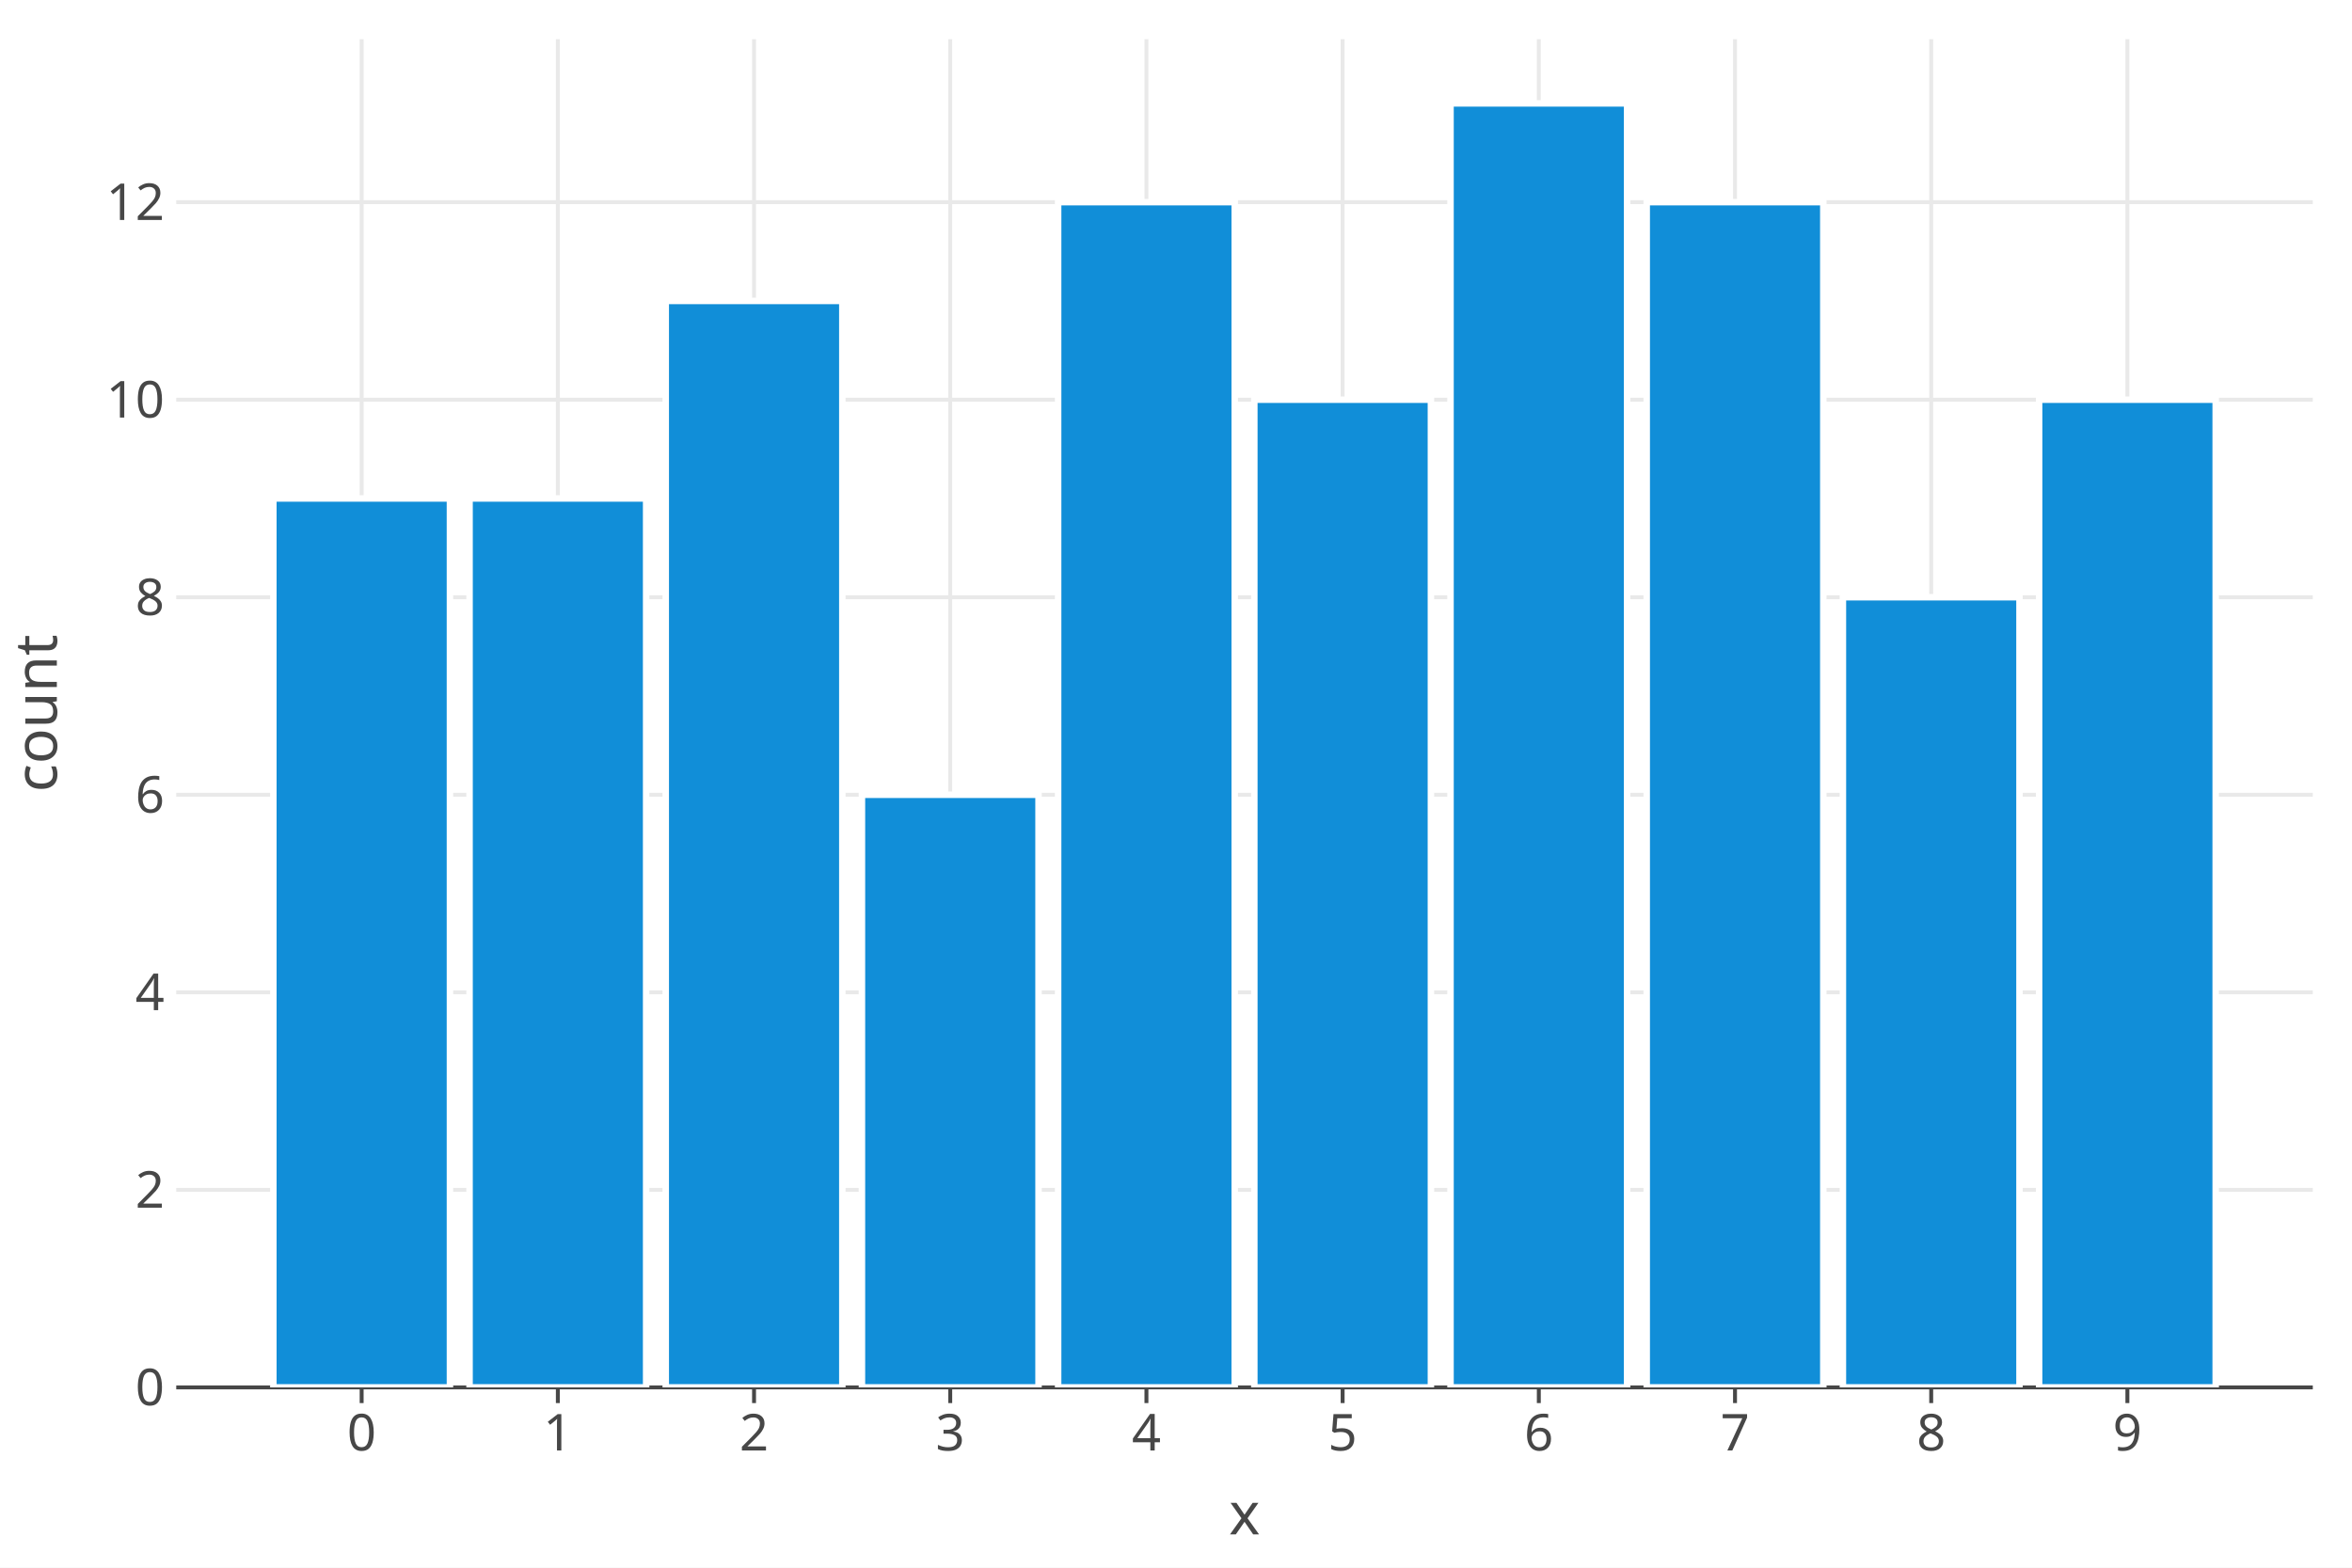
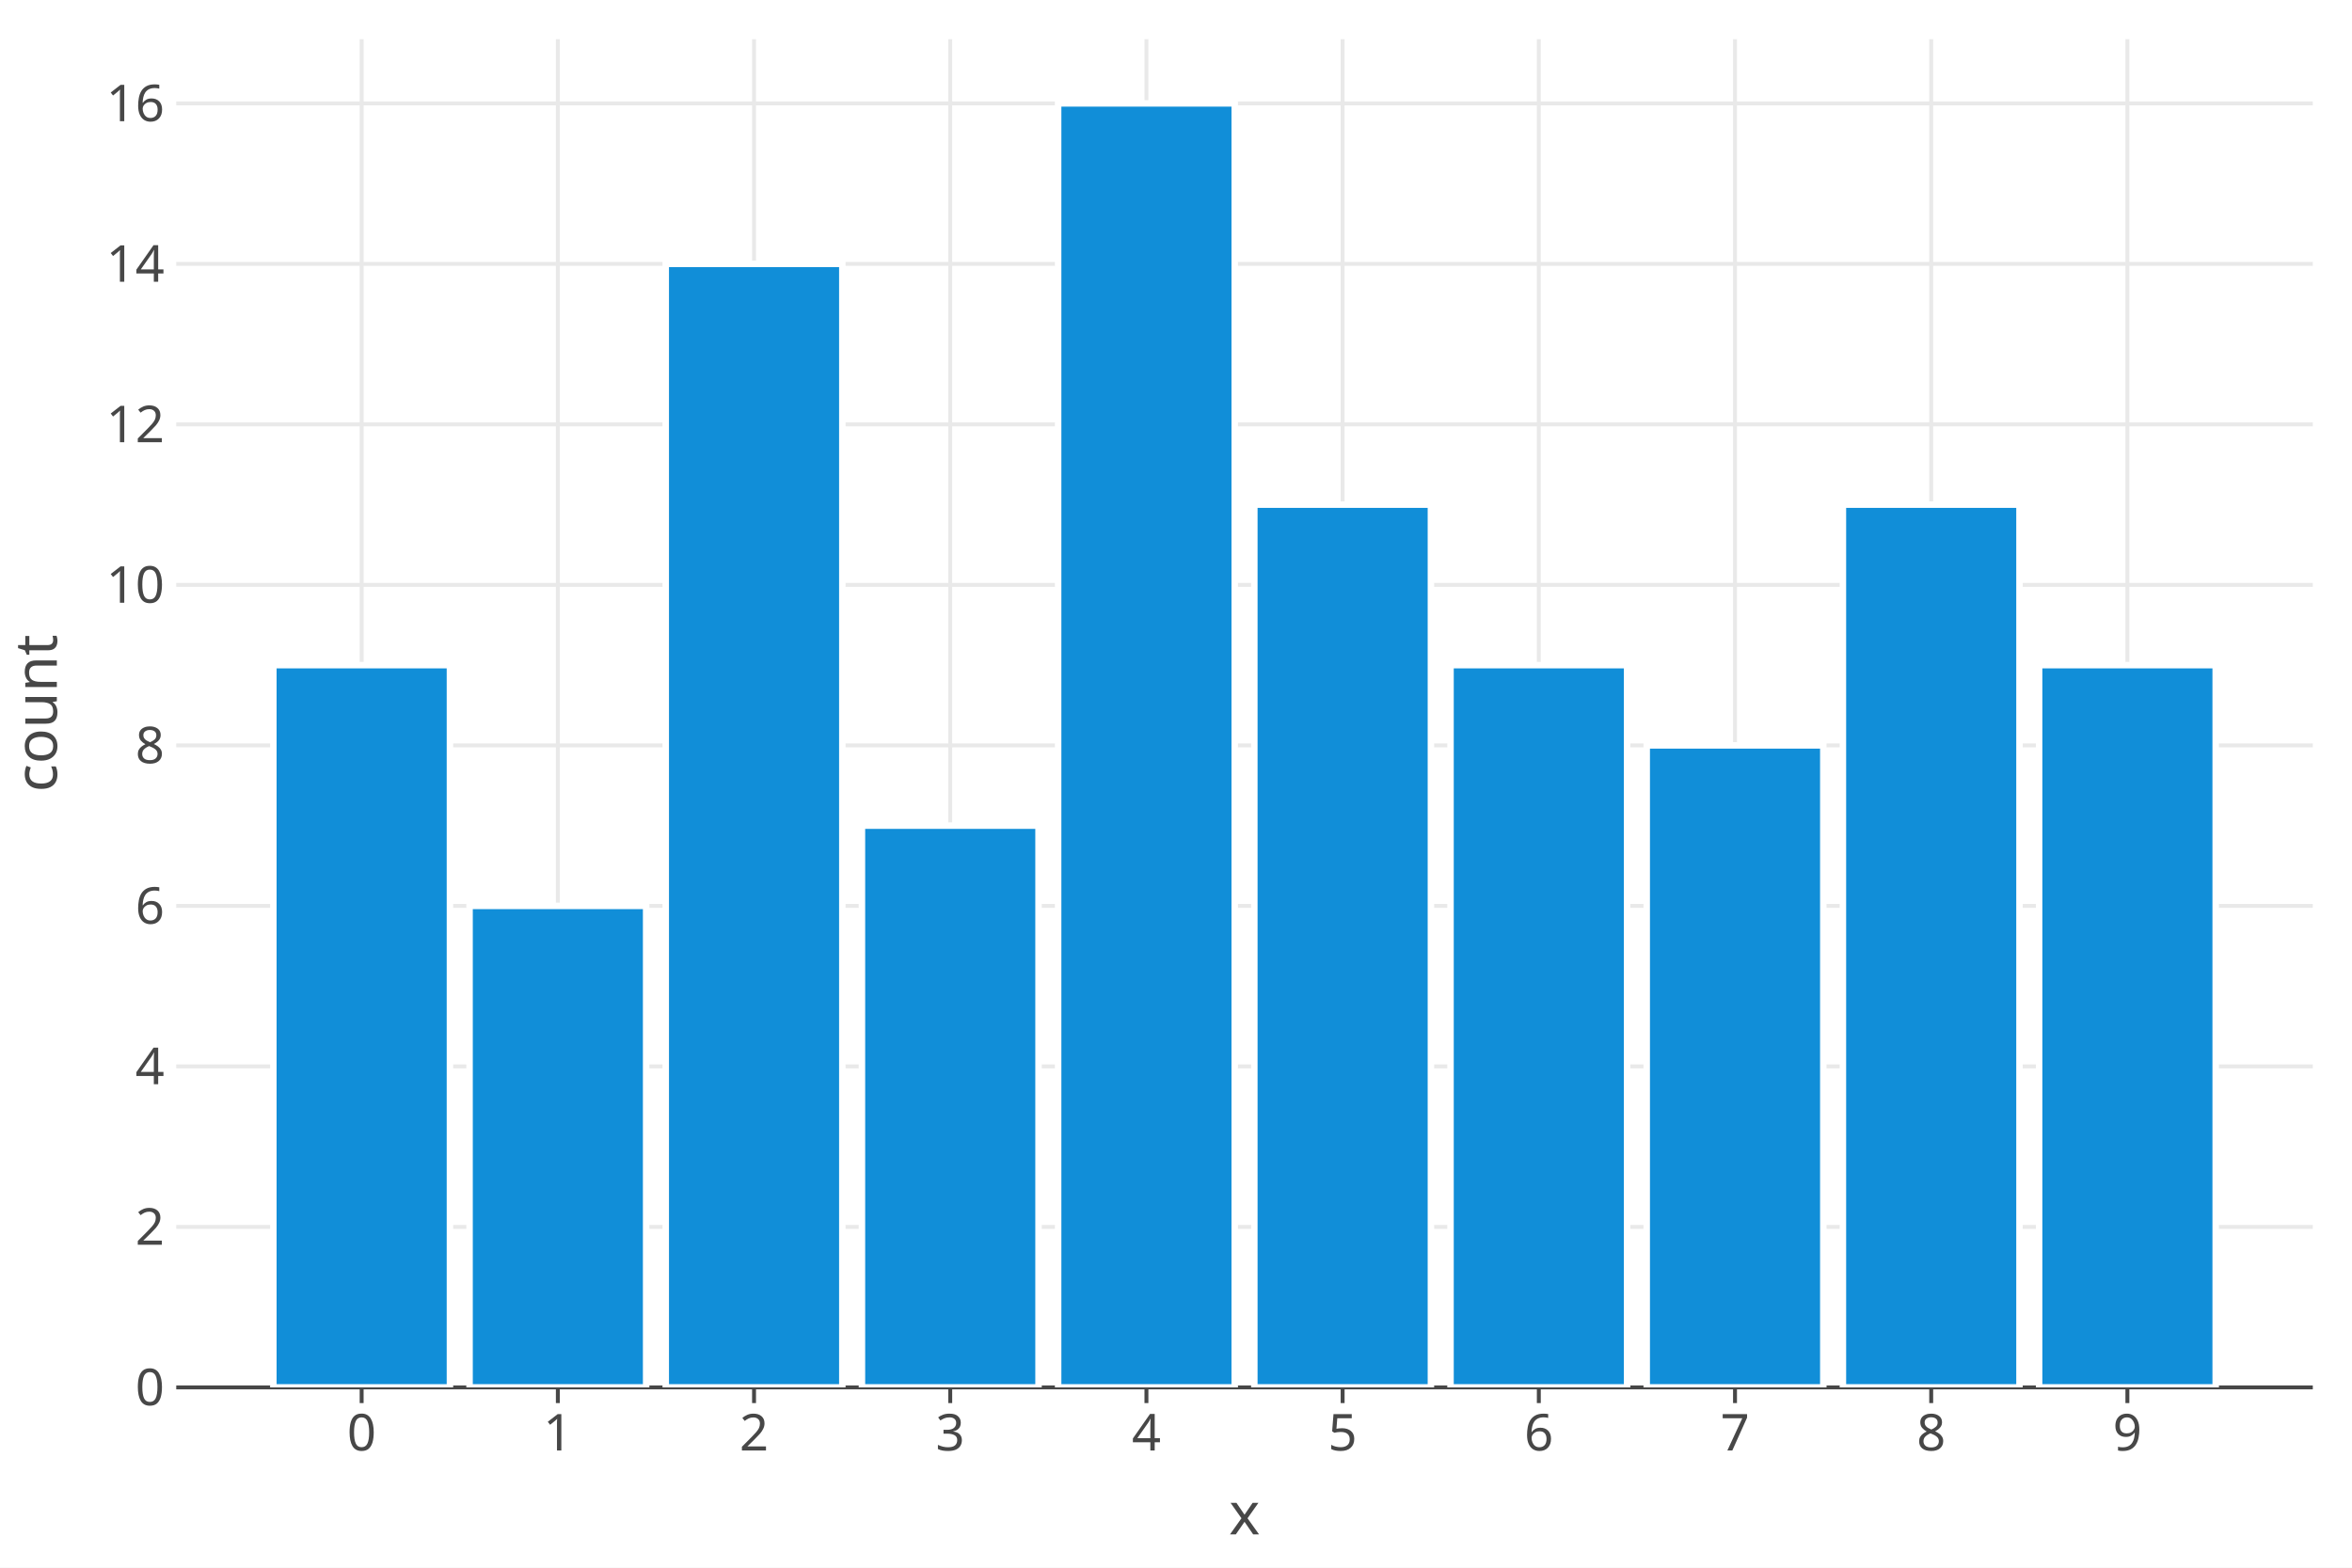
<svg xmlns="http://www.w3.org/2000/svg" class="plt-container" width="600.0" height="400.0">
  <style type="text/css">
  .plt-container {
   font-family: Lucida Grande, sans-serif;
   user-select: none;
   -webkit-user-select: none;
   -moz-user-select: none;
   -ms-user-select: none;
}
text {
   text-rendering: optimizeLegibility;
}
- #pAyfQzY .plot-title {
+ #p2lajOu .plot-title {
   fill: #474747;
   font-family: Lucida Grande, sans-serif;
   font-size: 16.0px;
   font-weight: normal;
   font-style: normal;   
}
- #pAyfQzY .plot-subtitle {
+ #p2lajOu .plot-subtitle {
   fill: #474747;
   font-family: Lucida Grande, sans-serif;
   font-size: 15.0px;
   font-weight: normal;
   font-style: normal;   
}
- #pAyfQzY .plot-caption {
-    fill: #474747;
-    font-family: Lucida Grande, sans-serif;
-    font-size: 13.0px;
-    font-weight: normal;
-    font-style: normal;   
- }
- #pAyfQzY .legend-title {
+ #p2lajOu .plot-caption {
+    fill: #474747;
+    font-family: Lucida Grande, sans-serif;
+    font-size: 13.0px;
+    font-weight: normal;
+    font-style: normal;   
+ }
+ #p2lajOu .legend-title {
   fill: #474747;
   font-family: Lucida Grande, sans-serif;
   font-size: 15.0px;
   font-weight: normal;
   font-style: normal;   
}
- #pAyfQzY .legend-item {
-    fill: #474747;
-    font-family: Lucida Grande, sans-serif;
-    font-size: 13.0px;
-    font-weight: normal;
-    font-style: normal;   
- }
- #pAyfQzY .axis-title-x {
+ #p2lajOu .legend-item {
+    fill: #474747;
+    font-family: Lucida Grande, sans-serif;
+    font-size: 13.0px;
+    font-weight: normal;
+    font-style: normal;   
+ }
+ #p2lajOu .axis-title-x {
   fill: #474747;
   font-family: Lucida Grande, sans-serif;
   font-size: 15.0px;
   font-weight: normal;
   font-style: normal;   
}
- #pAyfQzY .axis-text-x {
-    fill: #474747;
-    font-family: Lucida Grande, sans-serif;
-    font-size: 13.0px;
-    font-weight: normal;
-    font-style: normal;   
- }
- #duBKmwk .axis-tooltip-text-x {
+ #p2lajOu .axis-text-x {
+    fill: #474747;
+    font-family: Lucida Grande, sans-serif;
+    font-size: 13.0px;
+    font-weight: normal;
+    font-style: normal;   
+ }
+ #de7llvi .axis-tooltip-text-x {
   fill: #ffffff;
   font-family: Lucida Grande, sans-serif;
   font-size: 13.0px;
   font-weight: normal;
   font-style: normal;   
}
- #pAyfQzY .axis-title-y {
+ #p2lajOu .axis-title-y {
   fill: #474747;
   font-family: Lucida Grande, sans-serif;
   font-size: 15.0px;
   font-weight: normal;
   font-style: normal;   
}
- #pAyfQzY .axis-text-y {
-    fill: #474747;
-    font-family: Lucida Grande, sans-serif;
-    font-size: 13.0px;
-    font-weight: normal;
-    font-style: normal;   
- }
- #duBKmwk .axis-tooltip-text-y {
+ #p2lajOu .axis-text-y {
+    fill: #474747;
+    font-family: Lucida Grande, sans-serif;
+    font-size: 13.0px;
+    font-weight: normal;
+    font-style: normal;   
+ }
+ #de7llvi .axis-tooltip-text-y {
   fill: #ffffff;
   font-family: Lucida Grande, sans-serif;
   font-size: 13.0px;
   font-weight: normal;
   font-style: normal;   
}
- #pAyfQzY .facet-strip-text-x {
-    fill: #474747;
-    font-family: Lucida Grande, sans-serif;
-    font-size: 13.0px;
-    font-weight: normal;
-    font-style: normal;   
- }
- #pAyfQzY .facet-strip-text-y {
-    fill: #474747;
-    font-family: Lucida Grande, sans-serif;
-    font-size: 13.0px;
-    font-weight: normal;
-    font-style: normal;   
- }
- #duBKmwk .tooltip-text {
-    fill: #474747;
-    font-family: Lucida Grande, sans-serif;
-    font-size: 13.0px;
-    font-weight: normal;
-    font-style: normal;   
- }
- #duBKmwk .tooltip-title {
+ #p2lajOu .facet-strip-text-x {
+    fill: #474747;
+    font-family: Lucida Grande, sans-serif;
+    font-size: 13.0px;
+    font-weight: normal;
+    font-style: normal;   
+ }
+ #p2lajOu .facet-strip-text-y {
+    fill: #474747;
+    font-family: Lucida Grande, sans-serif;
+    font-size: 13.0px;
+    font-weight: normal;
+    font-style: normal;   
+ }
+ #de7llvi .tooltip-text {
+    fill: #474747;
+    font-family: Lucida Grande, sans-serif;
+    font-size: 13.0px;
+    font-weight: normal;
+    font-style: normal;   
+ }
+ #de7llvi .tooltip-title {
   fill: #474747;
   font-family: Lucida Grande, sans-serif;
   font-size: 13.0px;
   font-weight: bold;
   font-style: normal;   
}
- #duBKmwk .tooltip-label {
+ #de7llvi .tooltip-label {
   fill: #474747;
   font-family: Lucida Grande, sans-serif;
   font-size: 13.0px;
   font-weight: bold;
   font-style: normal;   
}

  </style>
-   <g id="pAyfQzY">
+   <g id="p2lajOu">
    <path fill-rule="evenodd" fill="rgb(255,255,255)" fill-opacity="1.0" d="M0.0 0.0 L0.0 400.0 L600.0 400.0 L600.0 0.0 Z">
    </path>
    <g transform="translate(23.0 10.0 ) ">
      <g transform="translate(21.96121 0.0 ) ">
        <line x1="47.297" y1="344.0" x2="47.297" y2="0.0" stroke="rgb(233,233,233)" stroke-opacity="1.0" stroke-width="1.0" fill="none">
        </line>
        <line x1="97.346" y1="344.0" x2="97.346" y2="0.0" stroke="rgb(233,233,233)" stroke-opacity="1.0" stroke-width="1.0" fill="none">
        </line>
        <line x1="147.396" y1="344.0" x2="147.396" y2="0.0" stroke="rgb(233,233,233)" stroke-opacity="1.0" stroke-width="1.0" fill="none">
        </line>
        <line x1="197.445" y1="344.0" x2="197.445" y2="0.0" stroke="rgb(233,233,233)" stroke-opacity="1.0" stroke-width="1.0" fill="none">
        </line>
        <line x1="247.495" y1="344.0" x2="247.495" y2="0.0" stroke="rgb(233,233,233)" stroke-opacity="1.0" stroke-width="1.0" fill="none">
        </line>
        <line x1="297.544" y1="344.0" x2="297.544" y2="0.0" stroke="rgb(233,233,233)" stroke-opacity="1.0" stroke-width="1.0" fill="none">
        </line>
        <line x1="347.594" y1="344.0" x2="347.594" y2="0.0" stroke="rgb(233,233,233)" stroke-opacity="1.0" stroke-width="1.0" fill="none">
        </line>
        <line x1="397.643" y1="344.0" x2="397.643" y2="0.0" stroke="rgb(233,233,233)" stroke-opacity="1.0" stroke-width="1.0" fill="none">
        </line>
        <line x1="447.693" y1="344.0" x2="447.693" y2="0.0" stroke="rgb(233,233,233)" stroke-opacity="1.0" stroke-width="1.0" fill="none">
        </line>
        <line x1="497.742" y1="344.0" x2="497.742" y2="0.0" stroke="rgb(233,233,233)" stroke-opacity="1.0" stroke-width="1.0" fill="none">
        </line>
      </g>
      <g transform="translate(21.96121 344.0 ) ">
        <g transform="translate(47.29675 0.0 ) ">
          <line stroke-width="1.0" stroke="rgb(71,71,71)" stroke-opacity="1.0" x2="0.0" y2="4.0">
          </line>
          <g transform="translate(0.0 7.0 ) ">
            <text class="axis-text-x" text-anchor="middle" dy="0.7em">
              <tspan>0</tspan>
            </text>
          </g>
        </g>
        <g transform="translate(97.34623 0.0 ) ">
          <line stroke-width="1.0" stroke="rgb(71,71,71)" stroke-opacity="1.0" x2="0.0" y2="4.0">
          </line>
          <g transform="translate(0.0 7.0 ) ">
            <text class="axis-text-x" text-anchor="middle" dy="0.7em">
              <tspan>1</tspan>
            </text>
          </g>
        </g>
        <g transform="translate(147.3957 0.0 ) ">
          <line stroke-width="1.0" stroke="rgb(71,71,71)" stroke-opacity="1.0" x2="0.0" y2="4.0">
          </line>
          <g transform="translate(0.0 7.0 ) ">
            <text class="axis-text-x" text-anchor="middle" dy="0.7em">
              <tspan>2</tspan>
            </text>
          </g>
        </g>
        <g transform="translate(197.4452 0.0 ) ">
          <line stroke-width="1.0" stroke="rgb(71,71,71)" stroke-opacity="1.0" x2="0.0" y2="4.0">
          </line>
          <g transform="translate(0.0 7.0 ) ">
            <text class="axis-text-x" text-anchor="middle" dy="0.7em">
              <tspan>3</tspan>
            </text>
          </g>
        </g>
        <g transform="translate(247.4947 0.0 ) ">
          <line stroke-width="1.0" stroke="rgb(71,71,71)" stroke-opacity="1.0" x2="0.0" y2="4.0">
          </line>
          <g transform="translate(0.0 7.0 ) ">
            <text class="axis-text-x" text-anchor="middle" dy="0.7em">
              <tspan>4</tspan>
            </text>
          </g>
        </g>
        <g transform="translate(297.5441 0.0 ) ">
          <line stroke-width="1.0" stroke="rgb(71,71,71)" stroke-opacity="1.0" x2="0.0" y2="4.0">
          </line>
          <g transform="translate(0.0 7.0 ) ">
            <text class="axis-text-x" text-anchor="middle" dy="0.7em">
              <tspan>5</tspan>
            </text>
          </g>
        </g>
        <g transform="translate(347.5936 0.0 ) ">
          <line stroke-width="1.0" stroke="rgb(71,71,71)" stroke-opacity="1.0" x2="0.0" y2="4.0">
          </line>
          <g transform="translate(0.0 7.0 ) ">
            <text class="axis-text-x" text-anchor="middle" dy="0.7em">
              <tspan>6</tspan>
            </text>
          </g>
        </g>
        <g transform="translate(397.6431 0.0 ) ">
          <line stroke-width="1.0" stroke="rgb(71,71,71)" stroke-opacity="1.0" x2="0.0" y2="4.0">
          </line>
          <g transform="translate(0.0 7.0 ) ">
            <text class="axis-text-x" text-anchor="middle" dy="0.7em">
              <tspan>7</tspan>
            </text>
          </g>
        </g>
        <g transform="translate(447.6926 0.0 ) ">
          <line stroke-width="1.0" stroke="rgb(71,71,71)" stroke-opacity="1.0" x2="0.0" y2="4.0">
          </line>
          <g transform="translate(0.0 7.0 ) ">
            <text class="axis-text-x" text-anchor="middle" dy="0.7em">
              <tspan>8</tspan>
            </text>
          </g>
        </g>
        <g transform="translate(497.742 0.0 ) ">
          <line stroke-width="1.0" stroke="rgb(71,71,71)" stroke-opacity="1.0" x2="0.0" y2="4.0">
          </line>
          <g transform="translate(0.0 7.0 ) ">
            <text class="axis-text-x" text-anchor="middle" dy="0.7em">
              <tspan>9</tspan>
            </text>
          </g>
        </g>
        <line x1="0.0" y1="0.0" x2="545.039" y2="0.0" stroke-width="1.0" stroke="rgb(71,71,71)" stroke-opacity="1.0">
        </line>
      </g>
      <g transform="translate(21.96121 0.0 ) ">
-         <line x1="0.0" y1="293.597" x2="545.039" y2="293.597" stroke="rgb(233,233,233)" stroke-opacity="1.0" stroke-width="1.0" fill="none">
-         </line>
-         <line x1="0.0" y1="243.194" x2="545.039" y2="243.194" stroke="rgb(233,233,233)" stroke-opacity="1.0" stroke-width="1.0" fill="none">
-         </line>
-         <line x1="0.0" y1="192.791" x2="545.039" y2="192.791" stroke="rgb(233,233,233)" stroke-opacity="1.0" stroke-width="1.0" fill="none">
-         </line>
-         <line x1="0.0" y1="142.388" x2="545.039" y2="142.388" stroke="rgb(233,233,233)" stroke-opacity="1.0" stroke-width="1.0" fill="none">
-         </line>
-         <line x1="0.0" y1="91.985" x2="545.039" y2="91.985" stroke="rgb(233,233,233)" stroke-opacity="1.0" stroke-width="1.0" fill="none">
-         </line>
-         <line x1="0.0" y1="41.582" x2="545.039" y2="41.582" stroke="rgb(233,233,233)" stroke-opacity="1.0" stroke-width="1.0" fill="none">
+         <line x1="0.0" y1="303.048" x2="545.039" y2="303.048" stroke="rgb(233,233,233)" stroke-opacity="1.0" stroke-width="1.0" fill="none">
+         </line>
+         <line x1="0.0" y1="262.095" x2="545.039" y2="262.095" stroke="rgb(233,233,233)" stroke-opacity="1.0" stroke-width="1.0" fill="none">
+         </line>
+         <line x1="0.0" y1="221.143" x2="545.039" y2="221.143" stroke="rgb(233,233,233)" stroke-opacity="1.0" stroke-width="1.0" fill="none">
+         </line>
+         <line x1="0.0" y1="180.19" x2="545.039" y2="180.19" stroke="rgb(233,233,233)" stroke-opacity="1.0" stroke-width="1.0" fill="none">
+         </line>
+         <line x1="0.0" y1="139.238" x2="545.039" y2="139.238" stroke="rgb(233,233,233)" stroke-opacity="1.0" stroke-width="1.0" fill="none">
+         </line>
+         <line x1="0.0" y1="98.286" x2="545.039" y2="98.286" stroke="rgb(233,233,233)" stroke-opacity="1.0" stroke-width="1.0" fill="none">
+         </line>
+         <line x1="0.0" y1="57.333" x2="545.039" y2="57.333" stroke="rgb(233,233,233)" stroke-opacity="1.0" stroke-width="1.0" fill="none">
+         </line>
+         <line x1="0.0" y1="16.381" x2="545.039" y2="16.381" stroke="rgb(233,233,233)" stroke-opacity="1.0" stroke-width="1.0" fill="none">
        </line>
      </g>
      <g transform="translate(21.96121 0.0 ) ">
        <g transform="translate(0.0 344.0 ) ">
          <g transform="translate(-3.0 0.0 ) ">
            <text class="axis-text-y" text-anchor="end" dy="0.35em">
              <tspan>0</tspan>
            </text>
          </g>
        </g>
-         <g transform="translate(0.0 293.5971 ) ">
+         <g transform="translate(0.0 303.0476 ) ">
          <g transform="translate(-3.0 0.0 ) ">
            <text class="axis-text-y" text-anchor="end" dy="0.35em">
              <tspan>2</tspan>
            </text>
          </g>
        </g>
-         <g transform="translate(0.0 243.1941 ) ">
+         <g transform="translate(0.0 262.0952 ) ">
          <g transform="translate(-3.0 0.0 ) ">
            <text class="axis-text-y" text-anchor="end" dy="0.35em">
              <tspan>4</tspan>
            </text>
          </g>
        </g>
-         <g transform="translate(0.0 192.7912 ) ">
+         <g transform="translate(0.0 221.1429 ) ">
          <g transform="translate(-3.0 0.0 ) ">
            <text class="axis-text-y" text-anchor="end" dy="0.35em">
              <tspan>6</tspan>
            </text>
          </g>
        </g>
-         <g transform="translate(0.0 142.3883 ) ">
+         <g transform="translate(0.0 180.1905 ) ">
          <g transform="translate(-3.0 0.0 ) ">
            <text class="axis-text-y" text-anchor="end" dy="0.35em">
              <tspan>8</tspan>
            </text>
          </g>
        </g>
-         <g transform="translate(0.0 91.98535 ) ">
+         <g transform="translate(0.0 139.2381 ) ">
          <g transform="translate(-3.0 0.0 ) ">
            <text class="axis-text-y" text-anchor="end" dy="0.35em">
              <tspan>10</tspan>
            </text>
          </g>
        </g>
-         <g transform="translate(0.0 41.58242 ) ">
+         <g transform="translate(0.0 98.28571 ) ">
          <g transform="translate(-3.0 0.0 ) ">
            <text class="axis-text-y" text-anchor="end" dy="0.35em">
              <tspan>12</tspan>
            </text>
          </g>
        </g>
-       </g>
-       <g transform="translate(21.96121 0.0 ) " clip-path="url(#cWBGGCy)" clip-bounds-jfx="[rect (0.0, 0.0), (545.039, 344.0)]">
+         <g transform="translate(0.0 57.33333 ) ">
+           <g transform="translate(-3.0 0.0 ) ">
+             <text class="axis-text-y" text-anchor="end" dy="0.35em">
+               <tspan>14</tspan>
+             </text>
+           </g>
+         </g>
+         <g transform="translate(0.0 16.38095 ) ">
+           <g transform="translate(-3.0 0.0 ) ">
+             <text class="axis-text-y" text-anchor="end" dy="0.35em">
+               <tspan>16</tspan>
+             </text>
+           </g>
+         </g>
+       </g>
+       <g transform="translate(21.96121 0.0 ) " clip-path="url(#cL3cph6)" clip-bounds-jfx="[rect (0.0, 0.0), (545.039, 344.0)]">
        <defs>
-           <clipPath id="cWBGGCy">
+           <clipPath id="cL3cph6">
            <rect x="0.0" y="0.0" width="545.039" height="344.0">
            </rect>
          </clipPath>
        </defs>
-         <rect x="24.774" y="117.187" height="226.813" width="45.045" stroke="rgb(255,255,255)" stroke-opacity="1.0" fill="rgb(17,142,216)" fill-opacity="1.0" stroke-width="1.65">
-         </rect>
-         <rect x="174.923" y="192.791" height="151.209" width="45.045" stroke="rgb(255,255,255)" stroke-opacity="1.0" fill="rgb(17,142,216)" fill-opacity="1.0" stroke-width="1.65">
-         </rect>
-         <rect x="475.22" y="91.985" height="252.015" width="45.045" stroke="rgb(255,255,255)" stroke-opacity="1.0" fill="rgb(17,142,216)" fill-opacity="1.0" stroke-width="1.65">
-         </rect>
-         <rect x="74.824" y="117.187" height="226.813" width="45.045" stroke="rgb(255,255,255)" stroke-opacity="1.0" fill="rgb(17,142,216)" fill-opacity="1.0" stroke-width="1.65">
-         </rect>
-         <rect x="425.17" y="142.388" height="201.612" width="45.045" stroke="rgb(255,255,255)" stroke-opacity="1.0" fill="rgb(17,142,216)" fill-opacity="1.0" stroke-width="1.65">
-         </rect>
-         <rect x="224.972" y="41.582" height="302.418" width="45.045" stroke="rgb(255,255,255)" stroke-opacity="1.0" fill="rgb(17,142,216)" fill-opacity="1.0" stroke-width="1.65">
-         </rect>
-         <rect x="124.873" y="66.784" height="277.216" width="45.045" stroke="rgb(255,255,255)" stroke-opacity="1.0" fill="rgb(17,142,216)" fill-opacity="1.0" stroke-width="1.65">
-         </rect>
-         <rect x="375.121" y="41.582" height="302.418" width="45.045" stroke="rgb(255,255,255)" stroke-opacity="1.0" fill="rgb(17,142,216)" fill-opacity="1.0" stroke-width="1.65">
-         </rect>
-         <rect x="325.071" y="16.381" height="327.619" width="45.045" stroke="rgb(255,255,255)" stroke-opacity="1.0" fill="rgb(17,142,216)" fill-opacity="1.0" stroke-width="1.65">
-         </rect>
-         <rect x="275.022" y="91.985" height="252.015" width="45.045" stroke="rgb(255,255,255)" stroke-opacity="1.0" fill="rgb(17,142,216)" fill-opacity="1.0" stroke-width="1.65">
+         <rect x="174.923" y="200.667" height="143.333" width="45.045" stroke="rgb(255,255,255)" stroke-opacity="1.0" fill="rgb(17,142,216)" fill-opacity="1.0" stroke-width="1.65">
+         </rect>
+         <rect x="24.774" y="159.714" height="184.286" width="45.045" stroke="rgb(255,255,255)" stroke-opacity="1.0" fill="rgb(17,142,216)" fill-opacity="1.0" stroke-width="1.65">
+         </rect>
+         <rect x="475.22" y="159.714" height="184.286" width="45.045" stroke="rgb(255,255,255)" stroke-opacity="1.0" fill="rgb(17,142,216)" fill-opacity="1.0" stroke-width="1.65">
+         </rect>
+         <rect x="275.022" y="118.762" height="225.238" width="45.045" stroke="rgb(255,255,255)" stroke-opacity="1.0" fill="rgb(17,142,216)" fill-opacity="1.0" stroke-width="1.65">
+         </rect>
+         <rect x="74.824" y="221.143" height="122.857" width="45.045" stroke="rgb(255,255,255)" stroke-opacity="1.0" fill="rgb(17,142,216)" fill-opacity="1.0" stroke-width="1.65">
+         </rect>
+         <rect x="325.071" y="159.714" height="184.286" width="45.045" stroke="rgb(255,255,255)" stroke-opacity="1.0" fill="rgb(17,142,216)" fill-opacity="1.0" stroke-width="1.65">
+         </rect>
+         <rect x="375.121" y="180.19" height="163.81" width="45.045" stroke="rgb(255,255,255)" stroke-opacity="1.0" fill="rgb(17,142,216)" fill-opacity="1.0" stroke-width="1.65">
+         </rect>
+         <rect x="124.873" y="57.333" height="286.667" width="45.045" stroke="rgb(255,255,255)" stroke-opacity="1.0" fill="rgb(17,142,216)" fill-opacity="1.0" stroke-width="1.65">
+         </rect>
+         <rect x="224.972" y="16.381" height="327.619" width="45.045" stroke="rgb(255,255,255)" stroke-opacity="1.0" fill="rgb(17,142,216)" fill-opacity="1.0" stroke-width="1.65">
+         </rect>
+         <rect x="425.17" y="118.762" height="225.238" width="45.045" stroke="rgb(255,255,255)" stroke-opacity="1.0" fill="rgb(17,142,216)" fill-opacity="1.0" stroke-width="1.65">
        </rect>
      </g>
    </g>
    <g transform="translate(14.5 182.0 ) rotate(-90.0 ) ">
      <text class="axis-title-y" y="0.0" text-anchor="middle">
        <tspan>count</tspan>
      </text>
    </g>
    <g transform="translate(317.4806 391.5 ) ">
      <text class="axis-title-x" y="0.0" text-anchor="middle">
        <tspan>x</tspan>
      </text>
    </g>
    <path fill="rgb(0,0,0)" fill-opacity="0.0" stroke="rgb(71,71,71)" stroke-opacity="1.0" stroke-width="0.0" d="M0.0 0.0 L0.0 400.0 L600.0 400.0 L600.0 0.0 Z">
    </path>
  </g>
-   <g id="duBKmwk">
+   <g id="de7llvi">
  </g>
</svg>
